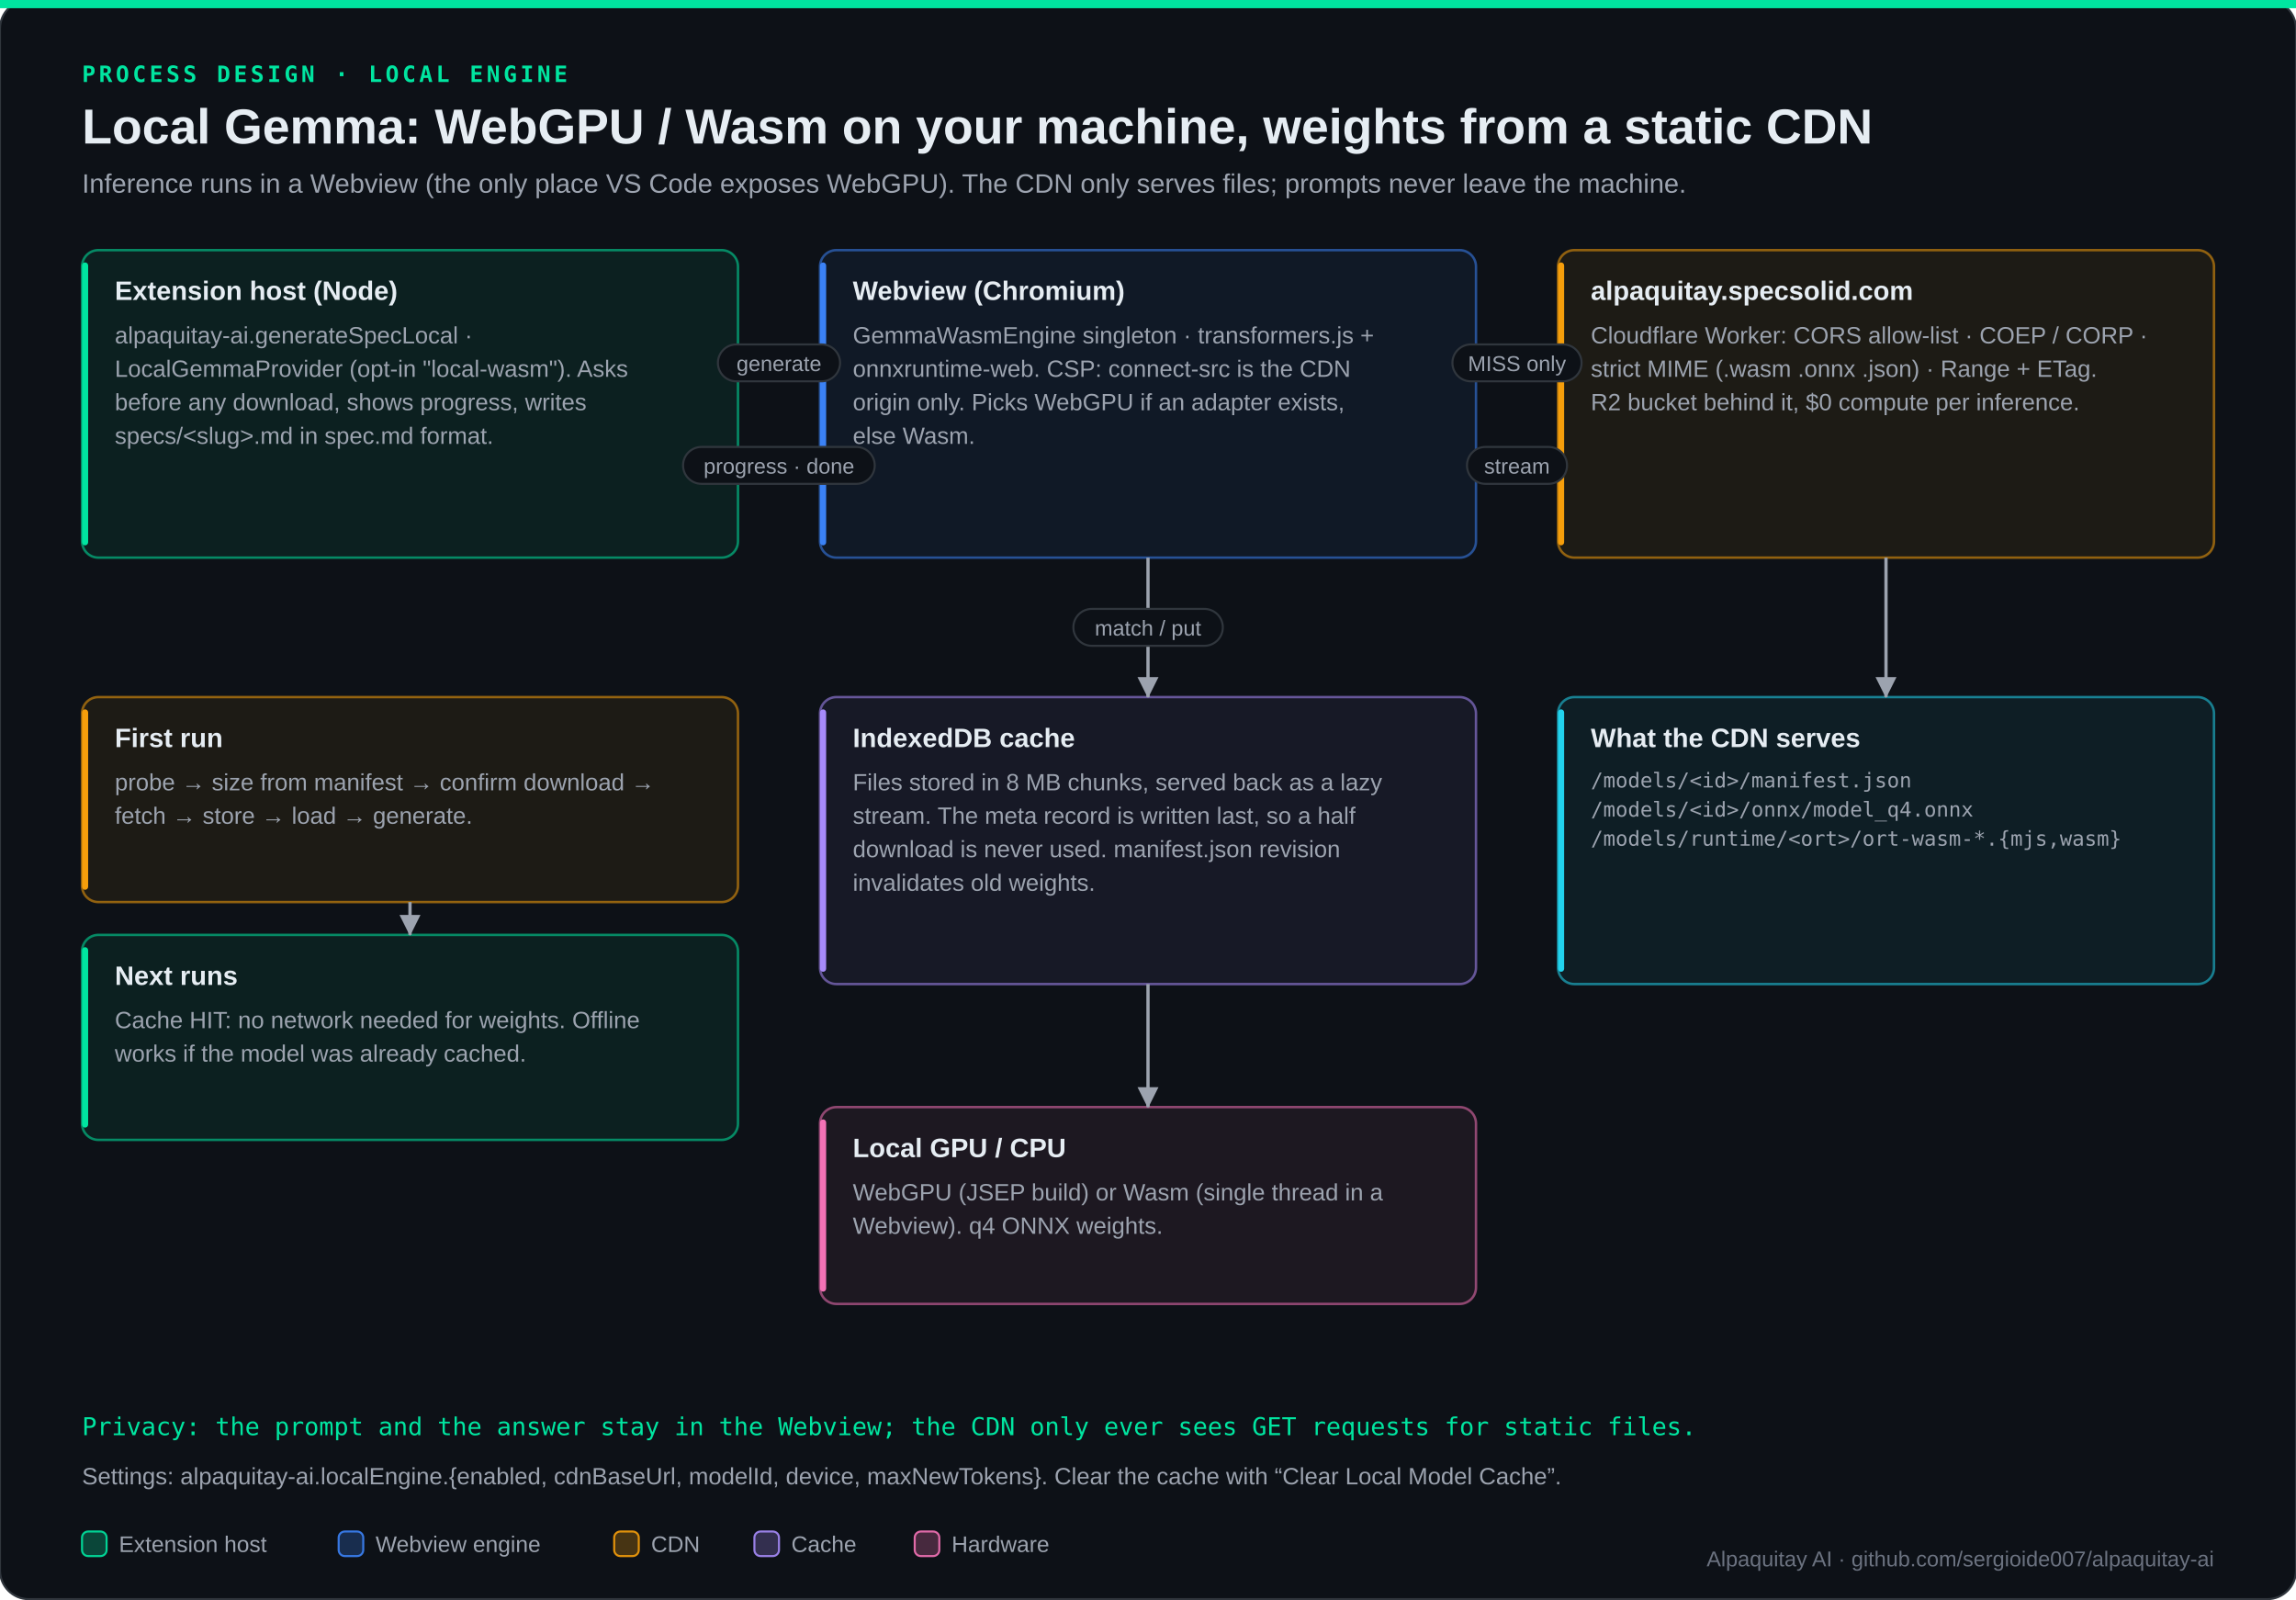
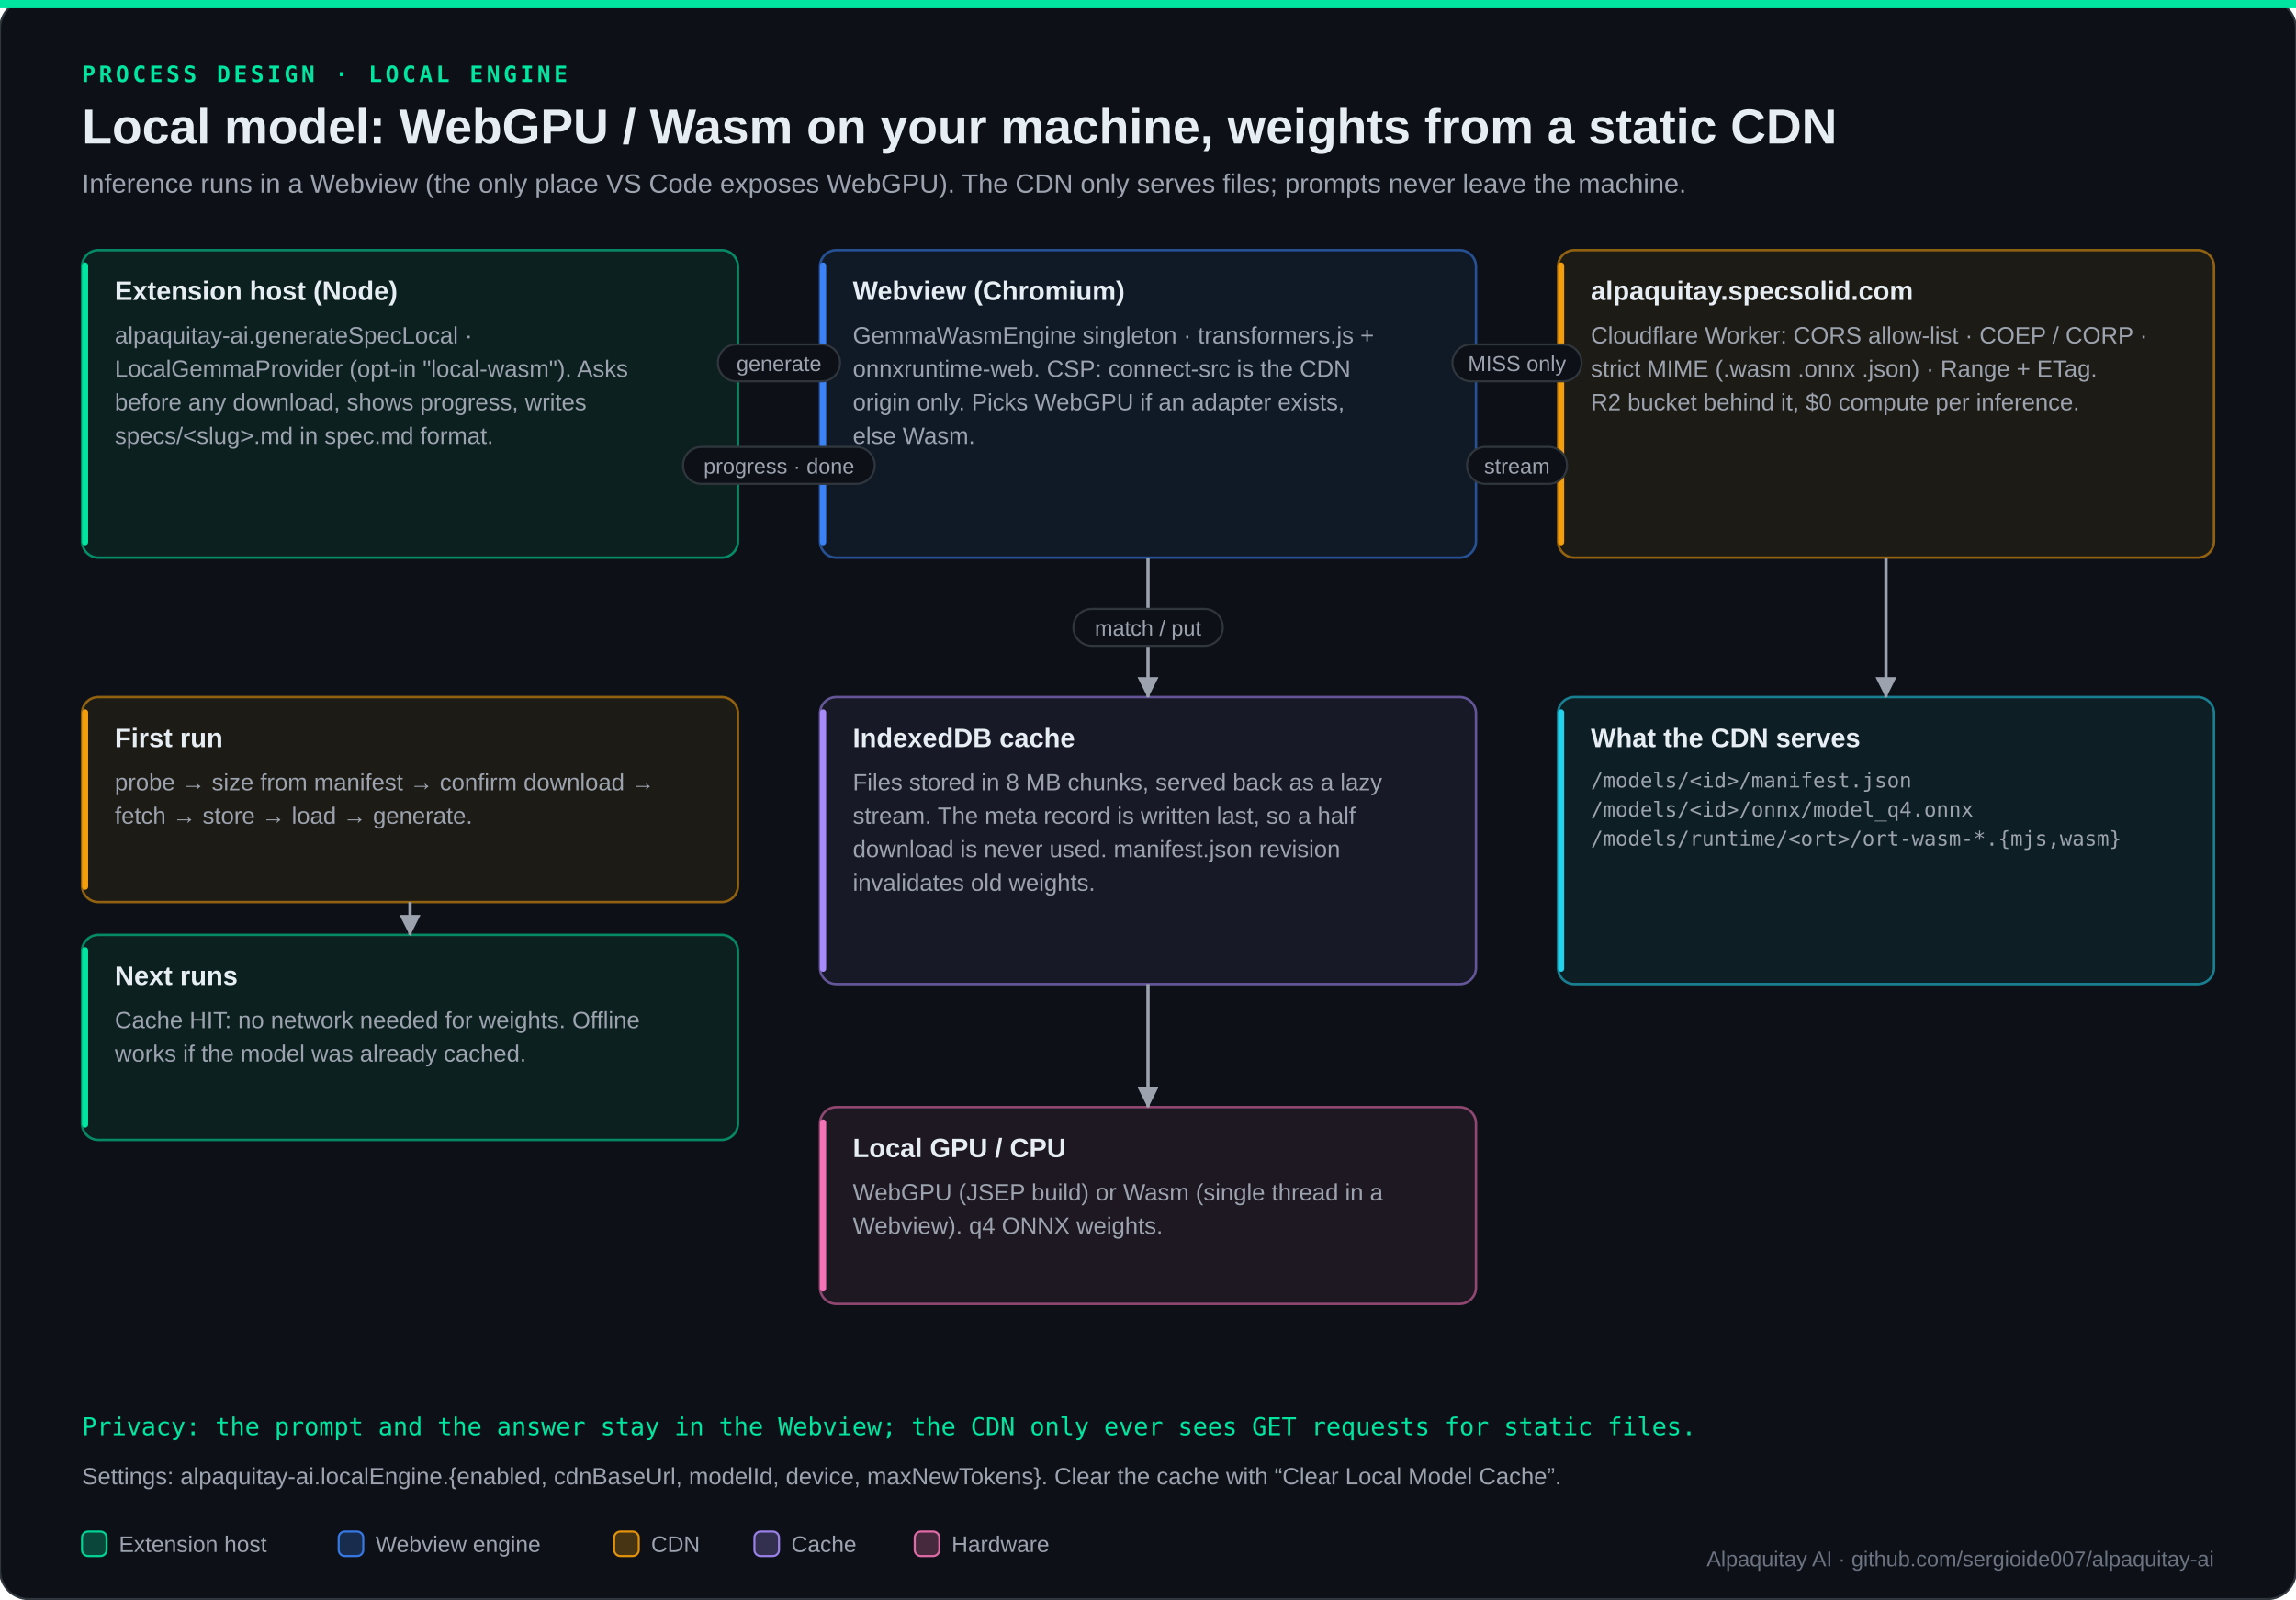
<svg xmlns="http://www.w3.org/2000/svg" viewBox="0 0 1120 780" width="1120" height="780" role="img" aria-labelledby="t d">
  <defs>
    <marker id="ah-9ca3af" viewBox="0 0 10 10" refX="8.6" refY="5" markerWidth="8" markerHeight="8" orient="auto-start-reverse">
      <path d="M1,1 L9,5 L1,9 z" fill="#9ca3af" />
    </marker>
  </defs>
  <rect x="0.0" y="0.0" width="1120.0" height="780.0" rx="14" fill="#0d1117" fill-opacity="1" stroke="#30363d" stroke-opacity="1" stroke-width="1" />
  <rect x="0.0" y="0.0" width="1120.0" height="4.0" rx="0" fill="#00e5a0" fill-opacity="1" stroke="none" stroke-opacity="1" stroke-width="1" />
  <text x="40.0" y="40.0" font-family="'IBM Plex Mono',ui-monospace,SFMono-Regular,Consolas,Menlo,monospace" font-size="11" font-weight="700" fill="#00e5a0" fill-opacity="1" text-anchor="start" letter-spacing="1.6">PROCESS DESIGN · LOCAL ENGINE</text>
-   <text x="40.0" y="70.0" font-family="'IBM Plex Sans','Segoe UI',-apple-system,BlinkMacSystemFont,'Helvetica Neue',Arial,sans-serif" font-size="24" font-weight="700" fill="#e6edf3" fill-opacity="1" text-anchor="start">Local Gemma: WebGPU / Wasm on your machine, weights from a static CDN</text>
+   <text x="40.0" y="70.0" font-family="'IBM Plex Sans','Segoe UI',-apple-system,BlinkMacSystemFont,'Helvetica Neue',Arial,sans-serif" font-size="24" font-weight="700" fill="#e6edf3" fill-opacity="1" text-anchor="start">Local model: WebGPU / Wasm on your machine, weights from a static CDN</text>
  <text x="40.0" y="94.0" font-family="'IBM Plex Sans','Segoe UI',-apple-system,BlinkMacSystemFont,'Helvetica Neue',Arial,sans-serif" font-size="13" font-weight="400" fill="#9ca3af" fill-opacity="1" text-anchor="start">Inference runs in a Webview (the only place VS Code exposes WebGPU). The CDN only serves files; prompts never leave the machine.</text>
  <rect x="40.0" y="122.0" width="320.0" height="150.0" rx="8" fill="#00e5a0" fill-opacity="0.07" stroke="#00e5a0" stroke-opacity="0.55" stroke-width="1.2" />
  <rect x="40.0" y="128.0" width="3.0" height="138.0" rx="1.5" fill="#00e5a0" fill-opacity="1" stroke="none" stroke-opacity="1" stroke-width="1" />
  <text x="56.0" y="146.3" font-family="'IBM Plex Sans','Segoe UI',-apple-system,BlinkMacSystemFont,'Helvetica Neue',Arial,sans-serif" font-size="13" font-weight="700" fill="#e6edf3" fill-opacity="1" text-anchor="start">Extension host (Node)</text>
  <text x="56.0" y="167.5" font-family="'IBM Plex Sans','Segoe UI',-apple-system,BlinkMacSystemFont,'Helvetica Neue',Arial,sans-serif" font-size="11.5" font-weight="400" fill="#9ca3af" fill-opacity="1" text-anchor="start">alpaquitay-ai.generateSpecLocal ·</text>
  <text x="56.0" y="183.8" font-family="'IBM Plex Sans','Segoe UI',-apple-system,BlinkMacSystemFont,'Helvetica Neue',Arial,sans-serif" font-size="11.5" font-weight="400" fill="#9ca3af" fill-opacity="1" text-anchor="start">LocalGemmaProvider (opt-in "local-wasm"). Asks</text>
  <text x="56.0" y="200.1" font-family="'IBM Plex Sans','Segoe UI',-apple-system,BlinkMacSystemFont,'Helvetica Neue',Arial,sans-serif" font-size="11.5" font-weight="400" fill="#9ca3af" fill-opacity="1" text-anchor="start">before any download, shows progress, writes</text>
  <text x="56.0" y="216.5" font-family="'IBM Plex Sans','Segoe UI',-apple-system,BlinkMacSystemFont,'Helvetica Neue',Arial,sans-serif" font-size="11.5" font-weight="400" fill="#9ca3af" fill-opacity="1" text-anchor="start">specs/&lt;slug&gt;.md in spec.md format.</text>
  <rect x="400.0" y="122.0" width="320.0" height="150.0" rx="8" fill="#3b82f6" fill-opacity="0.07" stroke="#3b82f6" stroke-opacity="0.55" stroke-width="1.2" />
  <rect x="400.0" y="128.0" width="3.0" height="138.0" rx="1.5" fill="#3b82f6" fill-opacity="1" stroke="none" stroke-opacity="1" stroke-width="1" />
  <text x="416.0" y="146.3" font-family="'IBM Plex Sans','Segoe UI',-apple-system,BlinkMacSystemFont,'Helvetica Neue',Arial,sans-serif" font-size="13" font-weight="700" fill="#e6edf3" fill-opacity="1" text-anchor="start">Webview (Chromium)</text>
  <text x="416.0" y="167.5" font-family="'IBM Plex Sans','Segoe UI',-apple-system,BlinkMacSystemFont,'Helvetica Neue',Arial,sans-serif" font-size="11.5" font-weight="400" fill="#9ca3af" fill-opacity="1" text-anchor="start">GemmaWasmEngine singleton · transformers.js +</text>
  <text x="416.0" y="183.8" font-family="'IBM Plex Sans','Segoe UI',-apple-system,BlinkMacSystemFont,'Helvetica Neue',Arial,sans-serif" font-size="11.5" font-weight="400" fill="#9ca3af" fill-opacity="1" text-anchor="start">onnxruntime-web. CSP: connect-src is the CDN</text>
  <text x="416.0" y="200.1" font-family="'IBM Plex Sans','Segoe UI',-apple-system,BlinkMacSystemFont,'Helvetica Neue',Arial,sans-serif" font-size="11.5" font-weight="400" fill="#9ca3af" fill-opacity="1" text-anchor="start">origin only. Picks WebGPU if an adapter exists,</text>
  <text x="416.0" y="216.5" font-family="'IBM Plex Sans','Segoe UI',-apple-system,BlinkMacSystemFont,'Helvetica Neue',Arial,sans-serif" font-size="11.5" font-weight="400" fill="#9ca3af" fill-opacity="1" text-anchor="start">else Wasm.</text>
  <rect x="760.0" y="122.0" width="320.0" height="150.0" rx="8" fill="#f59e0b" fill-opacity="0.07" stroke="#f59e0b" stroke-opacity="0.55" stroke-width="1.2" />
  <rect x="760.0" y="128.0" width="3.0" height="138.0" rx="1.5" fill="#f59e0b" fill-opacity="1" stroke="none" stroke-opacity="1" stroke-width="1" />
  <text x="776.0" y="146.3" font-family="'IBM Plex Sans','Segoe UI',-apple-system,BlinkMacSystemFont,'Helvetica Neue',Arial,sans-serif" font-size="13" font-weight="700" fill="#e6edf3" fill-opacity="1" text-anchor="start">alpaquitay.specsolid.com</text>
  <text x="776.0" y="167.5" font-family="'IBM Plex Sans','Segoe UI',-apple-system,BlinkMacSystemFont,'Helvetica Neue',Arial,sans-serif" font-size="11.5" font-weight="400" fill="#9ca3af" fill-opacity="1" text-anchor="start">Cloudflare Worker: CORS allow-list · COEP / CORP ·</text>
  <text x="776.0" y="183.8" font-family="'IBM Plex Sans','Segoe UI',-apple-system,BlinkMacSystemFont,'Helvetica Neue',Arial,sans-serif" font-size="11.5" font-weight="400" fill="#9ca3af" fill-opacity="1" text-anchor="start">strict MIME (.wasm .onnx .json) · Range + ETag.</text>
  <text x="776.0" y="200.1" font-family="'IBM Plex Sans','Segoe UI',-apple-system,BlinkMacSystemFont,'Helvetica Neue',Arial,sans-serif" font-size="11.5" font-weight="400" fill="#9ca3af" fill-opacity="1" text-anchor="start">R2 bucket behind it, $0 compute per inference.</text>
  <path d="M360.0,177.0 L400.0,177.0" fill="none" stroke="#9ca3af" stroke-width="1.6" stroke-linejoin="round" marker-end="url(#ah-9ca3af)" />
  <rect x="350.2" y="168.0" width="59.6" height="18.0" rx="9" fill="#0d1117" fill-opacity="1" stroke="#30363d" stroke-opacity="1" stroke-width="1" />
  <text x="380.0" y="181.0" font-family="'IBM Plex Sans','Segoe UI',-apple-system,BlinkMacSystemFont,'Helvetica Neue',Arial,sans-serif" font-size="10.5" font-weight="400" fill="#9ca3af" fill-opacity="1" text-anchor="middle">generate</text>
  <path d="M400.0,227.0 L360.0,227.0" fill="none" stroke="#9ca3af" stroke-width="1.6" stroke-linejoin="round" marker-end="url(#ah-9ca3af)" />
  <rect x="333.2" y="218.0" width="93.5" height="18.0" rx="9" fill="#0d1117" fill-opacity="1" stroke="#30363d" stroke-opacity="1" stroke-width="1" />
  <text x="380.0" y="231.0" font-family="'IBM Plex Sans','Segoe UI',-apple-system,BlinkMacSystemFont,'Helvetica Neue',Arial,sans-serif" font-size="10.5" font-weight="400" fill="#9ca3af" fill-opacity="1" text-anchor="middle">progress · done</text>
  <path d="M720.0,177.0 L760.0,177.0" fill="none" stroke="#9ca3af" stroke-width="1.6" stroke-linejoin="round" marker-end="url(#ah-9ca3af)" />
  <rect x="708.5" y="168.0" width="63.0" height="18.0" rx="9" fill="#0d1117" fill-opacity="1" stroke="#30363d" stroke-opacity="1" stroke-width="1" />
  <text x="740.0" y="181.0" font-family="'IBM Plex Sans','Segoe UI',-apple-system,BlinkMacSystemFont,'Helvetica Neue',Arial,sans-serif" font-size="10.5" font-weight="400" fill="#9ca3af" fill-opacity="1" text-anchor="middle">MISS only</text>
  <path d="M760.0,227.0 L720.0,227.0" fill="none" stroke="#9ca3af" stroke-width="1.6" stroke-linejoin="round" marker-end="url(#ah-9ca3af)" />
  <rect x="715.6" y="218.0" width="48.8" height="18.0" rx="9" fill="#0d1117" fill-opacity="1" stroke="#30363d" stroke-opacity="1" stroke-width="1" />
  <text x="740.0" y="231.0" font-family="'IBM Plex Sans','Segoe UI',-apple-system,BlinkMacSystemFont,'Helvetica Neue',Arial,sans-serif" font-size="10.5" font-weight="400" fill="#9ca3af" fill-opacity="1" text-anchor="middle">stream</text>
  <rect x="400.0" y="340.0" width="320.0" height="140.0" rx="8" fill="#a78bfa" fill-opacity="0.07" stroke="#a78bfa" stroke-opacity="0.55" stroke-width="1.2" />
  <rect x="400.0" y="346.0" width="3.0" height="128.0" rx="1.5" fill="#a78bfa" fill-opacity="1" stroke="none" stroke-opacity="1" stroke-width="1" />
  <text x="416.0" y="364.4" font-family="'IBM Plex Sans','Segoe UI',-apple-system,BlinkMacSystemFont,'Helvetica Neue',Arial,sans-serif" font-size="13" font-weight="700" fill="#e6edf3" fill-opacity="1" text-anchor="start">IndexedDB cache</text>
  <text x="416.0" y="385.5" font-family="'IBM Plex Sans','Segoe UI',-apple-system,BlinkMacSystemFont,'Helvetica Neue',Arial,sans-serif" font-size="11.5" font-weight="400" fill="#9ca3af" fill-opacity="1" text-anchor="start">Files stored in 8 MB chunks, served back as a lazy</text>
  <text x="416.0" y="401.8" font-family="'IBM Plex Sans','Segoe UI',-apple-system,BlinkMacSystemFont,'Helvetica Neue',Arial,sans-serif" font-size="11.5" font-weight="400" fill="#9ca3af" fill-opacity="1" text-anchor="start">stream. The meta record is written last, so a half</text>
  <text x="416.0" y="418.1" font-family="'IBM Plex Sans','Segoe UI',-apple-system,BlinkMacSystemFont,'Helvetica Neue',Arial,sans-serif" font-size="11.5" font-weight="400" fill="#9ca3af" fill-opacity="1" text-anchor="start">download is never used. manifest.json revision</text>
  <text x="416.0" y="434.5" font-family="'IBM Plex Sans','Segoe UI',-apple-system,BlinkMacSystemFont,'Helvetica Neue',Arial,sans-serif" font-size="11.5" font-weight="400" fill="#9ca3af" fill-opacity="1" text-anchor="start">invalidates old weights.</text>
  <rect x="400.0" y="540.0" width="320.0" height="96.0" rx="8" fill="#f472b6" fill-opacity="0.07" stroke="#f472b6" stroke-opacity="0.55" stroke-width="1.2" />
  <rect x="400.0" y="546.0" width="3.0" height="84.0" rx="1.5" fill="#f472b6" fill-opacity="1" stroke="none" stroke-opacity="1" stroke-width="1" />
  <text x="416.0" y="564.4" font-family="'IBM Plex Sans','Segoe UI',-apple-system,BlinkMacSystemFont,'Helvetica Neue',Arial,sans-serif" font-size="13" font-weight="700" fill="#e6edf3" fill-opacity="1" text-anchor="start">Local GPU / CPU</text>
  <text x="416.0" y="585.5" font-family="'IBM Plex Sans','Segoe UI',-apple-system,BlinkMacSystemFont,'Helvetica Neue',Arial,sans-serif" font-size="11.5" font-weight="400" fill="#9ca3af" fill-opacity="1" text-anchor="start">WebGPU (JSEP build) or Wasm (single thread in a</text>
  <text x="416.0" y="601.8" font-family="'IBM Plex Sans','Segoe UI',-apple-system,BlinkMacSystemFont,'Helvetica Neue',Arial,sans-serif" font-size="11.5" font-weight="400" fill="#9ca3af" fill-opacity="1" text-anchor="start">Webview). q4 ONNX weights.</text>
  <rect x="760.0" y="340.0" width="320.0" height="140.0" rx="8" fill="#22d3ee" fill-opacity="0.07" stroke="#22d3ee" stroke-opacity="0.55" stroke-width="1.2" />
  <rect x="760.0" y="346.0" width="3.0" height="128.0" rx="1.5" fill="#22d3ee" fill-opacity="1" stroke="none" stroke-opacity="1" stroke-width="1" />
  <text x="776.0" y="364.4" font-family="'IBM Plex Sans','Segoe UI',-apple-system,BlinkMacSystemFont,'Helvetica Neue',Arial,sans-serif" font-size="13" font-weight="700" fill="#e6edf3" fill-opacity="1" text-anchor="start">What the CDN serves</text>
  <text x="776.0" y="384.1" font-family="'IBM Plex Mono',ui-monospace,SFMono-Regular,Consolas,Menlo,monospace" font-size="10" font-weight="400" fill="#9ca3af" fill-opacity="1" text-anchor="start">/models/&lt;id&gt;/manifest.json</text>
  <text x="776.0" y="398.3" font-family="'IBM Plex Mono',ui-monospace,SFMono-Regular,Consolas,Menlo,monospace" font-size="10" font-weight="400" fill="#9ca3af" fill-opacity="1" text-anchor="start">/models/&lt;id&gt;/onnx/model_q4.onnx</text>
  <text x="776.0" y="412.5" font-family="'IBM Plex Mono',ui-monospace,SFMono-Regular,Consolas,Menlo,monospace" font-size="10" font-weight="400" fill="#9ca3af" fill-opacity="1" text-anchor="start">/models/runtime/&lt;ort&gt;/ort-wasm-*.{mjs,wasm}</text>
  <path d="M560.0,272.0 L560.0,340.0" fill="none" stroke="#9ca3af" stroke-width="1.6" stroke-linejoin="round" marker-end="url(#ah-9ca3af)" />
  <rect x="523.6" y="297.0" width="72.9" height="18.0" rx="9" fill="#0d1117" fill-opacity="1" stroke="#30363d" stroke-opacity="1" stroke-width="1" />
  <text x="560.0" y="310.0" font-family="'IBM Plex Sans','Segoe UI',-apple-system,BlinkMacSystemFont,'Helvetica Neue',Arial,sans-serif" font-size="10.5" font-weight="400" fill="#9ca3af" fill-opacity="1" text-anchor="middle">match / put</text>
  <path d="M560.0,480.0 L560.0,540.0" fill="none" stroke="#9ca3af" stroke-width="1.6" stroke-linejoin="round" marker-end="url(#ah-9ca3af)" />
  <path d="M920.0,272.0 L920.0,340.0" fill="none" stroke="#9ca3af" stroke-width="1.6" stroke-linejoin="round" marker-end="url(#ah-9ca3af)" />
  <rect x="40.0" y="340.0" width="320.0" height="100.0" rx="8" fill="#f59e0b" fill-opacity="0.07" stroke="#f59e0b" stroke-opacity="0.55" stroke-width="1.2" />
  <rect x="40.0" y="346.0" width="3.0" height="88.0" rx="1.5" fill="#f59e0b" fill-opacity="1" stroke="none" stroke-opacity="1" stroke-width="1" />
  <text x="56.0" y="364.4" font-family="'IBM Plex Sans','Segoe UI',-apple-system,BlinkMacSystemFont,'Helvetica Neue',Arial,sans-serif" font-size="13" font-weight="700" fill="#e6edf3" fill-opacity="1" text-anchor="start">First run</text>
  <text x="56.0" y="385.5" font-family="'IBM Plex Sans','Segoe UI',-apple-system,BlinkMacSystemFont,'Helvetica Neue',Arial,sans-serif" font-size="11.5" font-weight="400" fill="#9ca3af" fill-opacity="1" text-anchor="start">probe → size from manifest → confirm download →</text>
  <text x="56.0" y="401.8" font-family="'IBM Plex Sans','Segoe UI',-apple-system,BlinkMacSystemFont,'Helvetica Neue',Arial,sans-serif" font-size="11.5" font-weight="400" fill="#9ca3af" fill-opacity="1" text-anchor="start">fetch → store → load → generate.</text>
  <rect x="40.0" y="456.0" width="320.0" height="100.0" rx="8" fill="#00e5a0" fill-opacity="0.07" stroke="#00e5a0" stroke-opacity="0.55" stroke-width="1.2" />
  <rect x="40.0" y="462.0" width="3.0" height="88.0" rx="1.5" fill="#00e5a0" fill-opacity="1" stroke="none" stroke-opacity="1" stroke-width="1" />
  <text x="56.0" y="480.4" font-family="'IBM Plex Sans','Segoe UI',-apple-system,BlinkMacSystemFont,'Helvetica Neue',Arial,sans-serif" font-size="13" font-weight="700" fill="#e6edf3" fill-opacity="1" text-anchor="start">Next runs</text>
  <text x="56.0" y="501.5" font-family="'IBM Plex Sans','Segoe UI',-apple-system,BlinkMacSystemFont,'Helvetica Neue',Arial,sans-serif" font-size="11.5" font-weight="400" fill="#9ca3af" fill-opacity="1" text-anchor="start">Cache HIT: no network needed for weights. Offline</text>
  <text x="56.0" y="517.8" font-family="'IBM Plex Sans','Segoe UI',-apple-system,BlinkMacSystemFont,'Helvetica Neue',Arial,sans-serif" font-size="11.5" font-weight="400" fill="#9ca3af" fill-opacity="1" text-anchor="start">works if the model was already cached.</text>
  <path d="M200.0,440.0 L200.0,456.0" fill="none" stroke="#9ca3af" stroke-width="1.6" stroke-linejoin="round" marker-end="url(#ah-9ca3af)" />
  <text x="40.0" y="700.0" font-family="'IBM Plex Mono',ui-monospace,SFMono-Regular,Consolas,Menlo,monospace" font-size="12" font-weight="400" fill="#00e5a0" fill-opacity="1" text-anchor="start">Privacy:   the prompt and the answer stay in the Webview; the CDN only ever sees GET requests for static files.</text>
  <text x="40.0" y="724.0" font-family="'IBM Plex Sans','Segoe UI',-apple-system,BlinkMacSystemFont,'Helvetica Neue',Arial,sans-serif" font-size="11.5" font-weight="400" fill="#9ca3af" fill-opacity="1" text-anchor="start">Settings: alpaquitay-ai.localEngine.{enabled, cdnBaseUrl, modelId, device, maxNewTokens}. Clear the cache with “Clear Local Model Cache”.</text>
  <rect x="40.0" y="747.0" width="12.0" height="12.0" rx="3" fill="#00e5a0" fill-opacity="0.25" stroke="#00e5a0" stroke-opacity="0.9" stroke-width="1" />
  <text x="58.0" y="757.0" font-family="'IBM Plex Sans','Segoe UI',-apple-system,BlinkMacSystemFont,'Helvetica Neue',Arial,sans-serif" font-size="11" font-weight="400" fill="#9ca3af" fill-opacity="1" text-anchor="start">Extension host</text>
  <rect x="165.2" y="747.0" width="12.0" height="12.0" rx="3" fill="#3b82f6" fill-opacity="0.25" stroke="#3b82f6" stroke-opacity="0.9" stroke-width="1" />
  <text x="183.2" y="757.0" font-family="'IBM Plex Sans','Segoe UI',-apple-system,BlinkMacSystemFont,'Helvetica Neue',Arial,sans-serif" font-size="11" font-weight="400" fill="#9ca3af" fill-opacity="1" text-anchor="start">Webview engine</text>
  <rect x="299.6" y="747.0" width="12.0" height="12.0" rx="3" fill="#f59e0b" fill-opacity="0.25" stroke="#f59e0b" stroke-opacity="0.9" stroke-width="1" />
  <text x="317.6" y="757.0" font-family="'IBM Plex Sans','Segoe UI',-apple-system,BlinkMacSystemFont,'Helvetica Neue',Arial,sans-serif" font-size="11" font-weight="400" fill="#9ca3af" fill-opacity="1" text-anchor="start">CDN</text>
  <rect x="368.0" y="747.0" width="12.0" height="12.0" rx="3" fill="#a78bfa" fill-opacity="0.25" stroke="#a78bfa" stroke-opacity="0.9" stroke-width="1" />
  <text x="386.0" y="757.0" font-family="'IBM Plex Sans','Segoe UI',-apple-system,BlinkMacSystemFont,'Helvetica Neue',Arial,sans-serif" font-size="11" font-weight="400" fill="#9ca3af" fill-opacity="1" text-anchor="start">Cache</text>
  <rect x="446.2" y="747.0" width="12.0" height="12.0" rx="3" fill="#f472b6" fill-opacity="0.25" stroke="#f472b6" stroke-opacity="0.9" stroke-width="1" />
  <text x="464.2" y="757.0" font-family="'IBM Plex Sans','Segoe UI',-apple-system,BlinkMacSystemFont,'Helvetica Neue',Arial,sans-serif" font-size="11" font-weight="400" fill="#9ca3af" fill-opacity="1" text-anchor="start">Hardware</text>
  <text x="1080" y="764" font-family="'IBM Plex Sans','Segoe UI',-apple-system,BlinkMacSystemFont,'Helvetica Neue',Arial,sans-serif" font-size="10.5" fill="#6b7280" text-anchor="end">Alpaquitay AI · github.com/sergioide007/alpaquitay-ai</text>
</svg>
